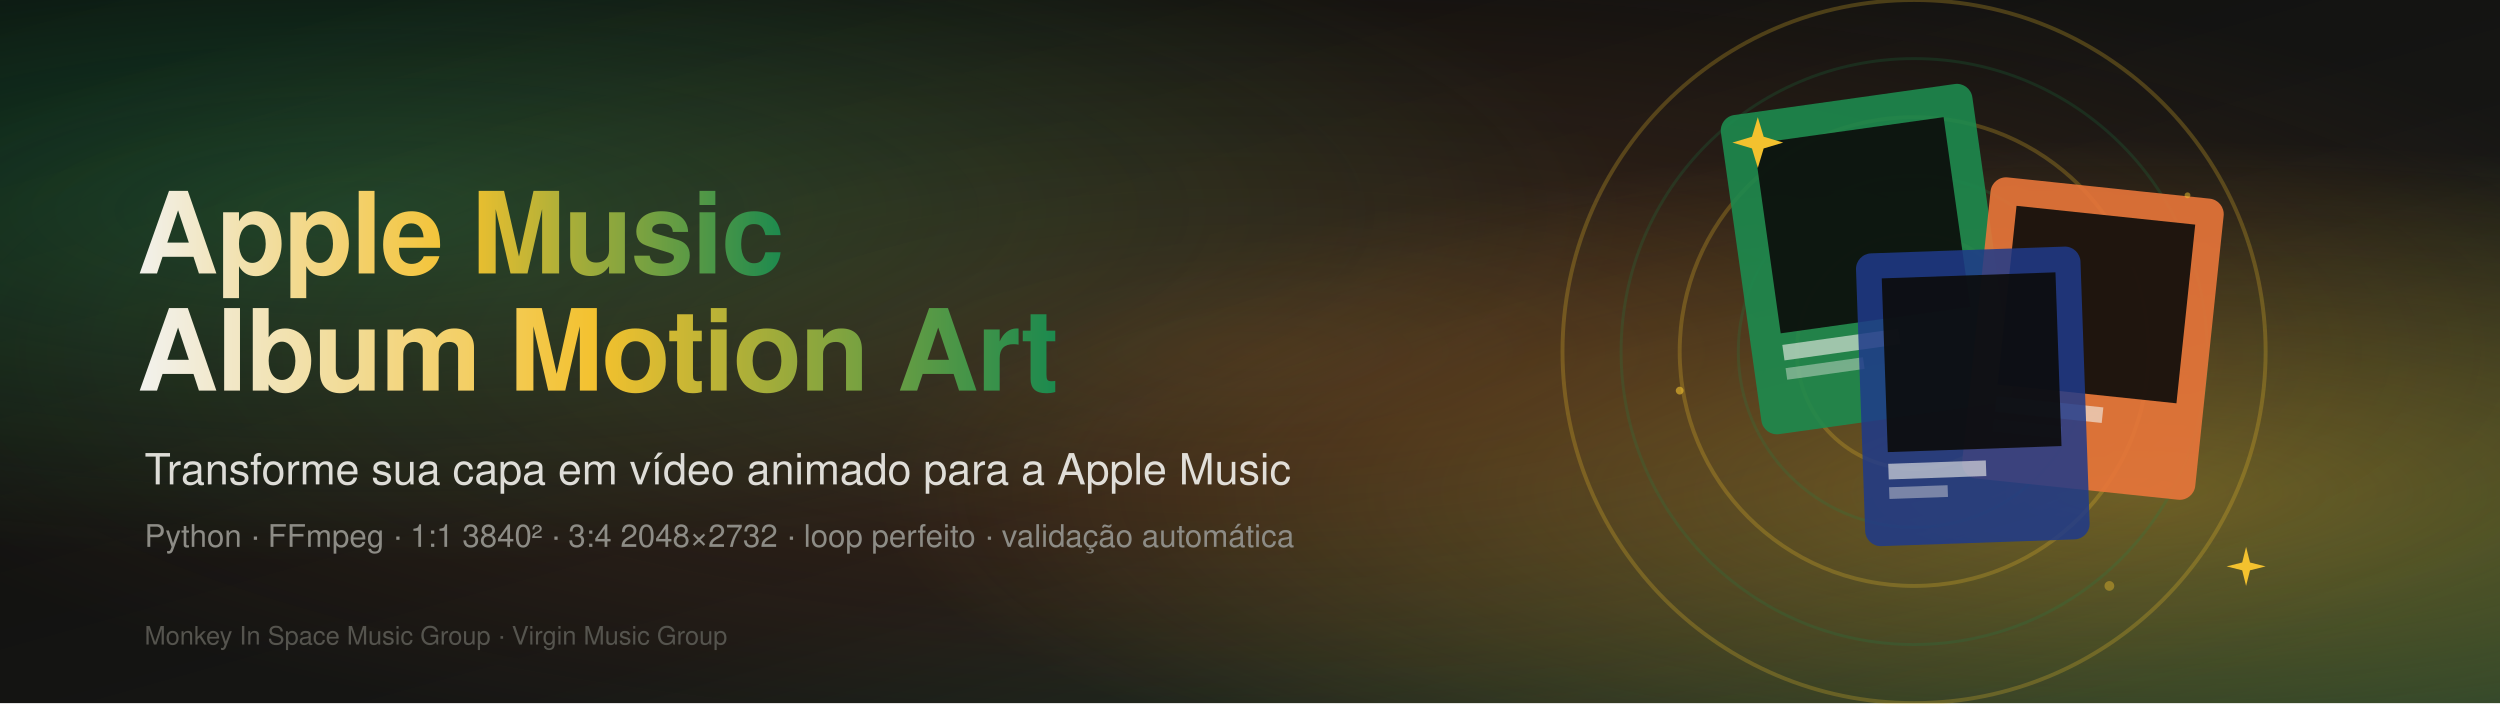
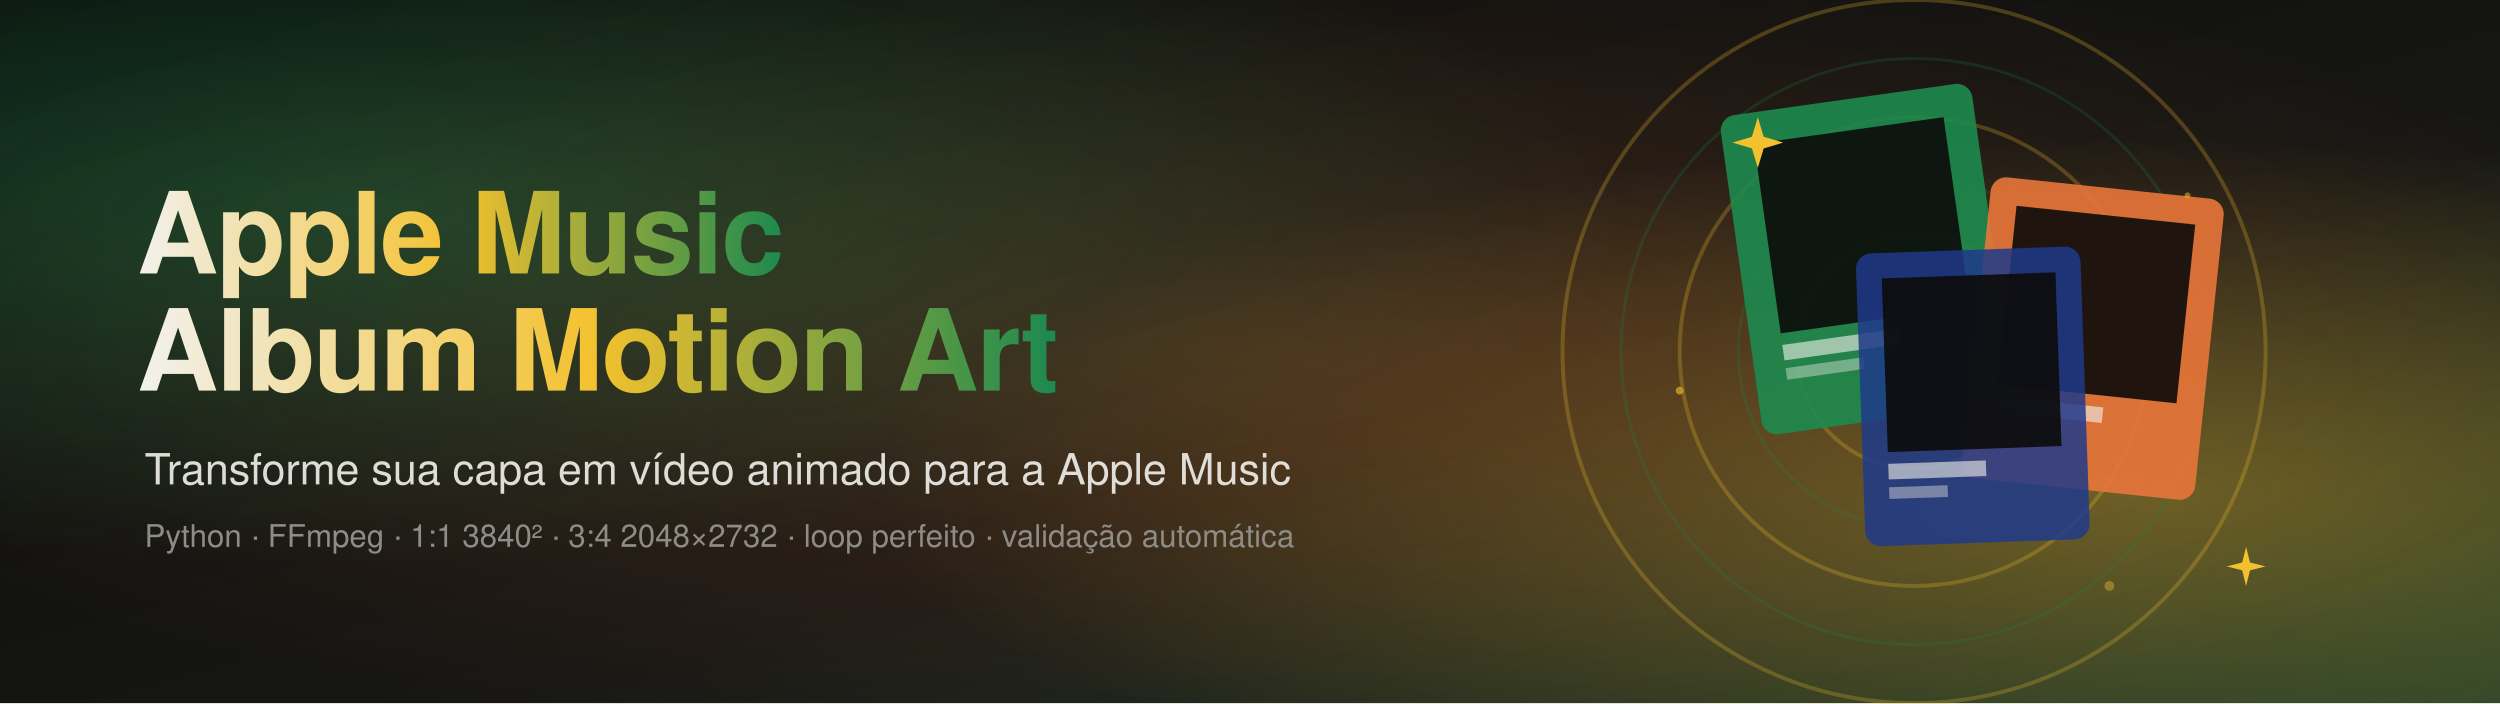
<svg xmlns="http://www.w3.org/2000/svg" viewBox="0 0 1280 360" role="img" aria-label="Apple Music Album Motion Art">
  <defs>
    <linearGradient id="bg" x1="0" y1="0" x2="1" y2="1">
      <stop offset="0" stop-color="#0B0B0A" />
      <stop offset="0.6" stop-color="#161614" />
      <stop offset="1" stop-color="#1D3A2A" />
    </linearGradient>
    <radialGradient id="glow1" cx="0.15" cy="0.3" r="0.5">
      <stop offset="0" stop-color="#1D8A4E" stop-opacity="0.4" />
      <stop offset="1" stop-color="#1D8A4E" stop-opacity="0" />
    </radialGradient>
    <radialGradient id="glow2" cx="0.85" cy="0.7" r="0.5">
      <stop offset="0" stop-color="#F3C12E" stop-opacity="0.35" />
      <stop offset="1" stop-color="#F3C12E" stop-opacity="0" />
    </radialGradient>
    <radialGradient id="glow3" cx="0.5" cy="0.5" r="0.6">
      <stop offset="0" stop-color="#E8763A" stop-opacity="0.2" />
      <stop offset="1" stop-color="#E8763A" stop-opacity="0" />
    </radialGradient>
    <linearGradient id="title" x1="0" y1="0" x2="1" y2="0">
      <stop offset="0" stop-color="#F2F1EC" />
      <stop offset="0.5" stop-color="#F3C12E" />
      <stop offset="1" stop-color="#1D8A4E" />
    </linearGradient>
    <filter id="blur">
      <feGaussianBlur stdDeviation="3" />
    </filter>
  </defs>
  <rect width="1280" height="360" fill="url(#bg)" />
  <rect width="1280" height="360" fill="url(#glow1)" />
  <rect width="1280" height="360" fill="url(#glow2)" />
  <rect width="1280" height="360" fill="url(#glow3)" />
  <g fill="none" stroke="#F3C12E" stroke-opacity="0.25" stroke-width="2">
    <circle cx="980" cy="180" r="60" />
    <circle cx="980" cy="180" r="120" />
    <circle cx="980" cy="180" r="180" />
  </g>
  <g fill="none" stroke="#1D8A4E" stroke-opacity="0.2" stroke-width="1.5">
    <circle cx="980" cy="180" r="90" />
    <circle cx="980" cy="180" r="150" />
  </g>
  <g transform="translate(880,60) rotate(-8)">
    <rect width="130" height="165" rx="8" fill="#1D8A4E" opacity="0.9" />
    <rect x="16" y="16" width="98" height="98" fill="#0B0B0A" opacity="0.9" />
    <rect x="16" y="120" width="60" height="8" fill="#F2F1EC" opacity="0.6" />
    <rect x="16" y="132" width="40" height="6" fill="#F2F1EC" opacity="0.4" />
  </g>
  <g transform="translate(1020,90) rotate(6)">
    <rect width="120" height="155" rx="8" fill="#E8763A" opacity="0.9" />
    <rect x="14" y="14" width="92" height="92" fill="#0B0B0A" opacity="0.9" />
    <rect x="14" y="112" width="55" height="8" fill="#F2F1EC" opacity="0.6" />
    <rect x="14" y="124" width="35" height="6" fill="#F2F1EC" opacity="0.4" />
  </g>
  <g transform="translate(950,130) rotate(-2)">
    <rect width="115" height="150" rx="8" fill="#1E3A8A" opacity="0.85" />
    <rect x="13" y="13" width="89" height="89" fill="#0B0B0A" opacity="0.9" />
    <rect x="13" y="108" width="50" height="8" fill="#F2F1EC" opacity="0.6" />
    <rect x="13" y="120" width="30" height="6" fill="#F2F1EC" opacity="0.4" />
  </g>
  <g fill="#F3C12E">
    <path d="M900 60 l3 10 10 3 -10 3 -3 10 -3 -10 -10 -3 10 -3z" />
    <path d="M1150 280 l2 8 8 2 -8 2 -2 8 -2 -8 -8 -2 8 -2z" />
    <circle cx="860" cy="200" r="2" opacity="0.6" />
    <circle cx="1120" cy="100" r="1.5" opacity="0.5" />
    <circle cx="1080" cy="300" r="2.5" opacity="0.4" />
  </g>
  <text x="70" y="140" font-family="system-ui, -apple-system, Segoe UI, Helvetica, Arial, sans-serif" font-size="58" font-weight="900" fill="url(#title)" letter-spacing="-1">Apple Music</text>
  <text x="70" y="200" font-family="system-ui, -apple-system, Segoe UI, Helvetica, Arial, sans-serif" font-size="58" font-weight="900" fill="url(#title)" letter-spacing="-1">Album Motion Art</text>
  <text x="74" y="248" font-family="system-ui, -apple-system, Segoe UI, Helvetica, Arial, sans-serif" font-size="22" fill="#F2F1EC" opacity="0.9">Transforme sua capa em vídeo animado para a Apple Music</text>
  <text x="74" y="280" font-family="system-ui, -apple-system, Segoe UI, Helvetica, Arial, sans-serif" font-size="16" fill="#8D8C86">Python · FFmpeg · 1:1 3840² · 3:4 2048×2732 · loop perfeito · validação automática</text>
-   <text x="74" y="330" font-family="system-ui, -apple-system, Segoe UI, Helvetica, Arial, sans-serif" font-size="13" fill="#55544e">Monkey In Space Music Group · Virgin Music Group</text>
</svg>
